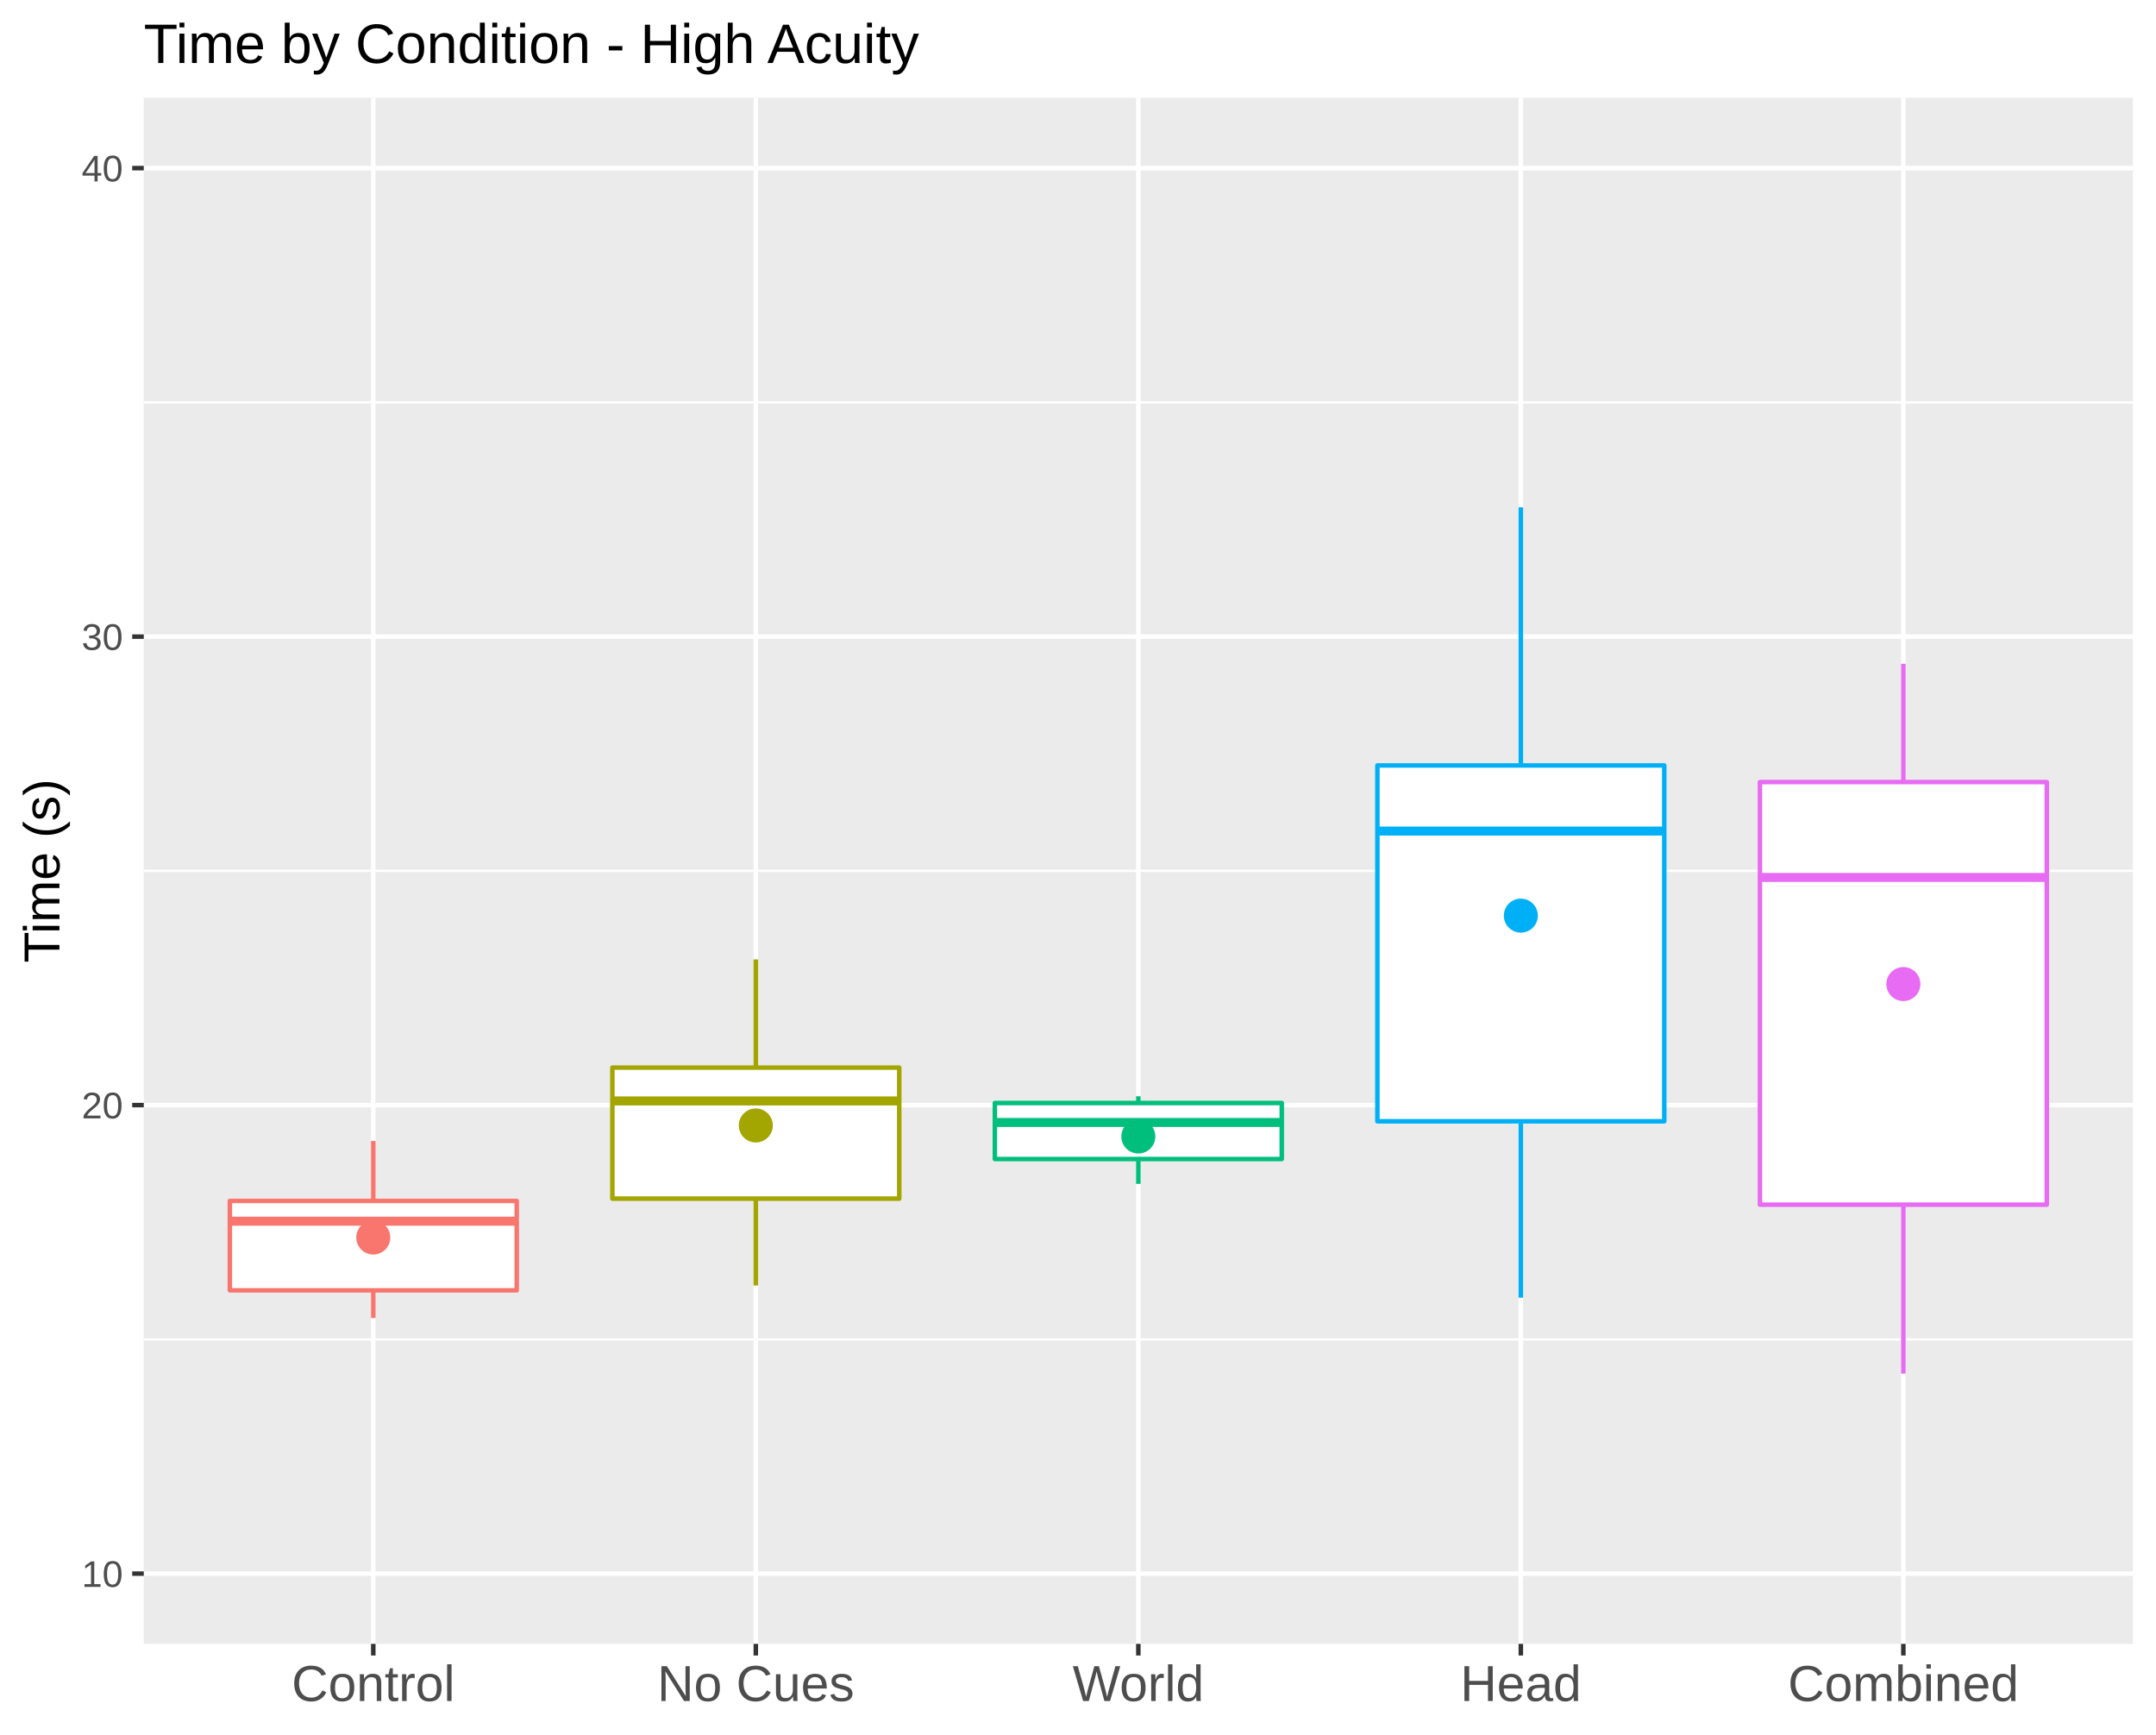
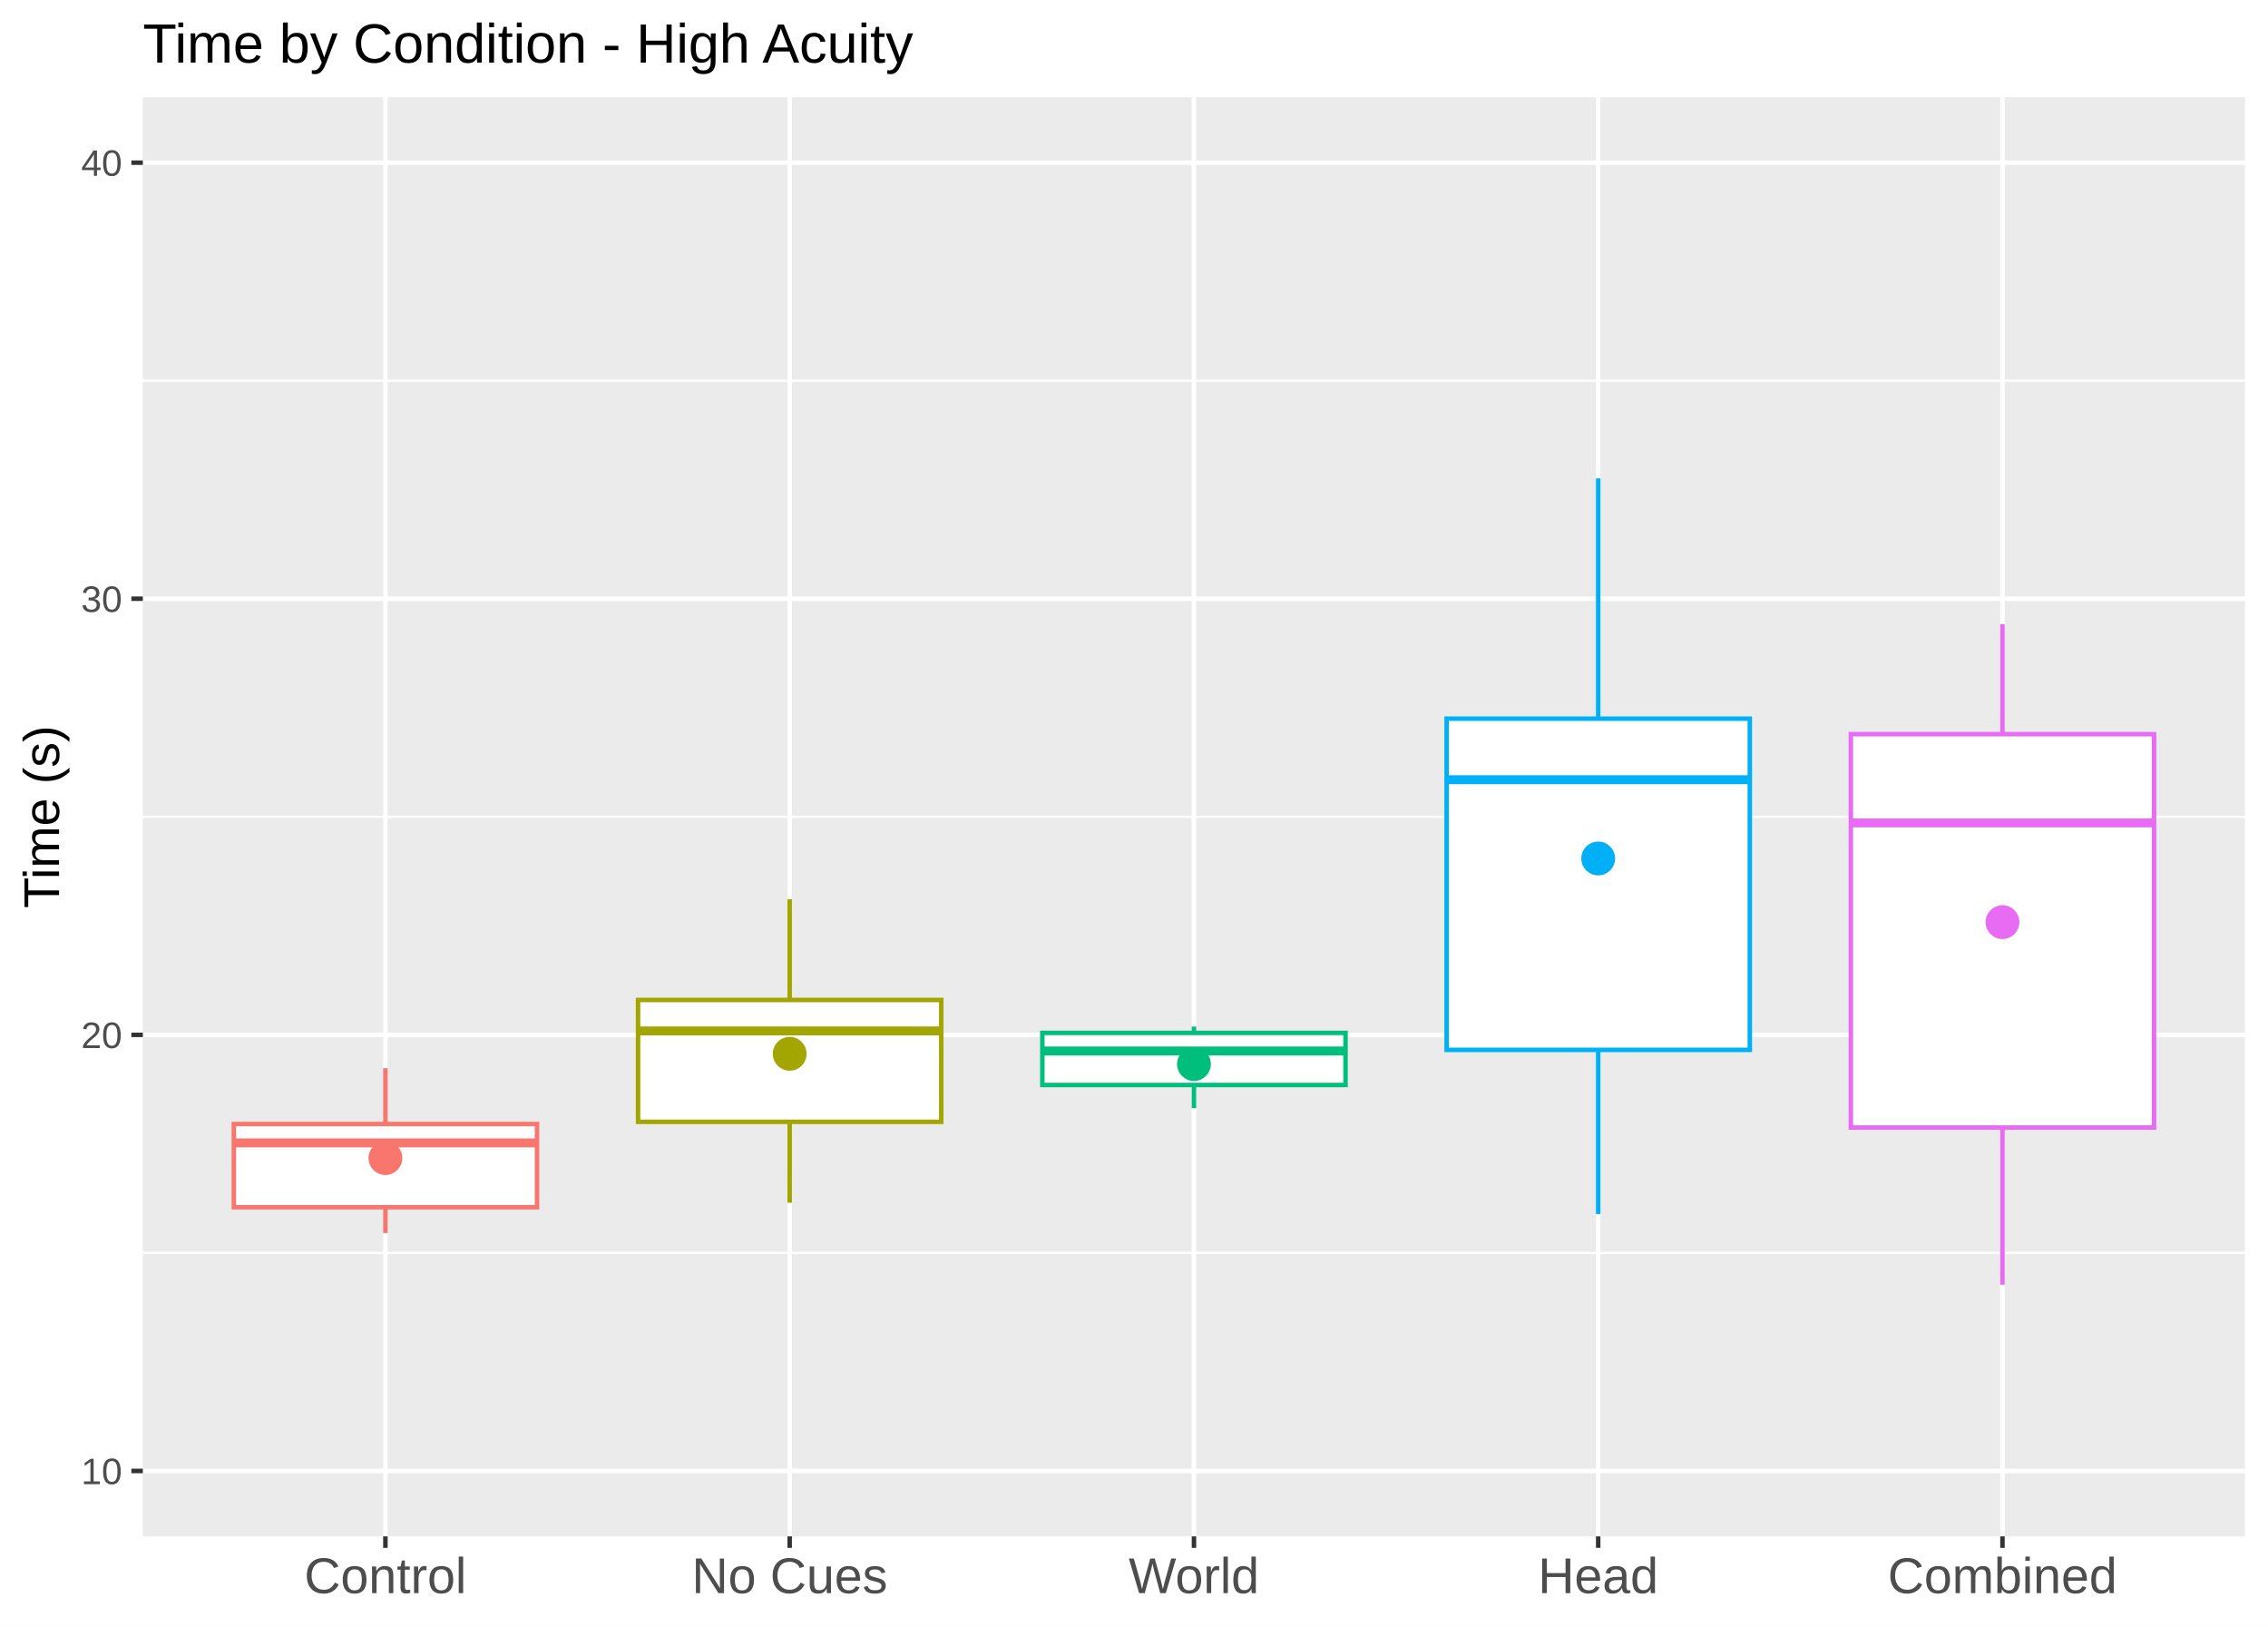
- <svg xmlns="http://www.w3.org/2000/svg" class="svglite" width="510.75pt" height="411.00pt" viewBox="0 0 510.75 411.00">
+ <svg xmlns="http://www.w3.org/2000/svg" class="svglite" width="540.75pt" height="387.75pt" viewBox="0 0 540.75 387.75">
  <defs>
    <style type="text/css">
    .svglite line, .svglite polyline, .svglite polygon, .svglite path, .svglite rect, .svglite circle {
      fill: none;
      stroke: #000000;
      stroke-linecap: round;
      stroke-linejoin: round;
      stroke-miterlimit: 10.00;
    }
    .svglite text {
      white-space: pre;
    }
  </style>
  </defs>
  <rect width="100%" height="100%" style="stroke: none; fill: #FFFFFF;" />
  <defs>
-     <clipPath id="cpMC4wMHw1MTAuNzV8MC4wMHw0MTEuMDA=">
-       <rect x="0.00" y="0.00" width="510.75" height="411.00" />
+     <clipPath id="cpMC4wMHw1NDAuNzV8MC4wMHwzODcuNzU=">
+       <rect x="0.00" y="0.00" width="540.75" height="387.75" />
    </clipPath>
  </defs>
-   <g clip-path="url(#cpMC4wMHw1MTAuNzV8MC4wMHw0MTEuMDA=)">
-     <rect x="0.00" y="0.00" width="510.75" height="411.00" style="stroke-width: 1.07; stroke: #FFFFFF; fill: #FFFFFF;" />
+   <g clip-path="url(#cpMC4wMHw1NDAuNzV8MC4wMHwzODcuNzU=)">
+     <rect x="0" y="0.00" width="540.75" height="387.75" style="stroke-width: 1.07; stroke: #FFFFFF; fill: #FFFFFF;" />
  </g>
  <defs>
-     <clipPath id="cpMzQuMDZ8NTA1LjI3fDIzLjE4fDM4OS40Nw==">
-       <rect x="34.06" y="23.18" width="471.21" height="366.29" />
+     <clipPath id="cpMzQuMDZ8NTM1LjI3fDIzLjE4fDM2Ni4yMg==">
+       <rect x="34.06" y="23.18" width="501.21" height="343.04" />
    </clipPath>
  </defs>
-   <g clip-path="url(#cpMzQuMDZ8NTA1LjI3fDIzLjE4fDM4OS40Nw==)">
-     <rect x="34.06" y="23.18" width="471.21" height="366.29" style="stroke-width: 1.07; stroke: none; fill: #EBEBEB;" />
-     <polyline points="34.06,317.32 505.27,317.32 " style="stroke-width: 0.53; stroke: #FFFFFF; stroke-linecap: butt;" />
-     <polyline points="34.06,206.32 505.27,206.32 " style="stroke-width: 0.53; stroke: #FFFFFF; stroke-linecap: butt;" />
-     <polyline points="34.06,95.33 505.27,95.33 " style="stroke-width: 0.53; stroke: #FFFFFF; stroke-linecap: butt;" />
-     <polyline points="34.06,372.82 505.27,372.82 " style="stroke-width: 1.07; stroke: #FFFFFF; stroke-linecap: butt;" />
-     <polyline points="34.06,261.82 505.27,261.82 " style="stroke-width: 1.07; stroke: #FFFFFF; stroke-linecap: butt;" />
-     <polyline points="34.06,150.83 505.27,150.83 " style="stroke-width: 1.07; stroke: #FFFFFF; stroke-linecap: butt;" />
-     <polyline points="34.06,39.83 505.27,39.83 " style="stroke-width: 1.07; stroke: #FFFFFF; stroke-linecap: butt;" />
-     <polyline points="88.43,389.47 88.43,23.18 " style="stroke-width: 1.07; stroke: #FFFFFF; stroke-linecap: butt;" />
-     <polyline points="179.05,389.47 179.05,23.18 " style="stroke-width: 1.07; stroke: #FFFFFF; stroke-linecap: butt;" />
-     <polyline points="269.67,389.47 269.67,23.18 " style="stroke-width: 1.07; stroke: #FFFFFF; stroke-linecap: butt;" />
-     <polyline points="360.28,389.47 360.28,23.18 " style="stroke-width: 1.07; stroke: #FFFFFF; stroke-linecap: butt;" />
-     <polyline points="450.90,389.47 450.90,23.18 " style="stroke-width: 1.07; stroke: #FFFFFF; stroke-linecap: butt;" />
-     <line x1="88.43" y1="284.52" x2="88.43" y2="270.32" style="stroke-width: 1.07; stroke: #F8766D; stroke-linecap: butt;" />
-     <line x1="88.43" y1="305.70" x2="88.43" y2="312.27" style="stroke-width: 1.07; stroke: #F8766D; stroke-linecap: butt;" />
-     <polygon points="54.45,284.52 54.45,305.70 122.41,305.70 122.41,284.52 54.45,284.52 " style="stroke-width: 1.07; stroke: #F8766D; fill: #FFFFFF;" />
-     <line x1="54.45" y1="289.32" x2="122.41" y2="289.32" style="stroke-width: 2.13; stroke: #F8766D; stroke-linecap: butt;" />
-     <line x1="179.05" y1="252.94" x2="179.05" y2="227.30" style="stroke-width: 1.07; stroke: #A3A500; stroke-linecap: butt;" />
-     <line x1="179.05" y1="283.97" x2="179.05" y2="304.56" style="stroke-width: 1.07; stroke: #A3A500; stroke-linecap: butt;" />
-     <polygon points="145.07,252.94 145.07,283.97 213.03,283.97 213.03,252.94 145.07,252.94 " style="stroke-width: 1.07; stroke: #A3A500; fill: #FFFFFF;" />
-     <line x1="145.07" y1="260.83" x2="213.03" y2="260.83" style="stroke-width: 2.13; stroke: #A3A500; stroke-linecap: butt;" />
-     <line x1="269.67" y1="261.32" x2="269.67" y2="259.72" style="stroke-width: 1.07; stroke: #00BF7D; stroke-linecap: butt;" />
-     <line x1="269.67" y1="274.59" x2="269.67" y2="280.47" style="stroke-width: 1.07; stroke: #00BF7D; stroke-linecap: butt;" />
-     <polygon points="235.68,261.32 235.68,274.59 303.65,274.59 303.65,261.32 235.68,261.32 " style="stroke-width: 1.07; stroke: #00BF7D; fill: #FFFFFF;" />
-     <line x1="235.68" y1="265.93" x2="303.65" y2="265.93" style="stroke-width: 2.13; stroke: #00BF7D; stroke-linecap: butt;" />
-     <line x1="360.28" y1="181.35" x2="360.28" y2="120.19" style="stroke-width: 1.07; stroke: #00B0F6; stroke-linecap: butt;" />
-     <line x1="360.28" y1="265.65" x2="360.28" y2="307.44" style="stroke-width: 1.07; stroke: #00B0F6; stroke-linecap: butt;" />
-     <polygon points="326.30,181.35 326.30,265.65 394.26,265.65 394.26,181.35 326.30,181.35 " style="stroke-width: 1.07; stroke: #00B0F6; fill: #FFFFFF;" />
-     <line x1="326.30" y1="196.89" x2="394.26" y2="196.89" style="stroke-width: 2.13; stroke: #00B0F6; stroke-linecap: butt;" />
-     <line x1="450.90" y1="185.29" x2="450.90" y2="157.26" style="stroke-width: 1.07; stroke: #E76BF3; stroke-linecap: butt;" />
-     <line x1="450.90" y1="285.41" x2="450.90" y2="325.43" style="stroke-width: 1.07; stroke: #E76BF3; stroke-linecap: butt;" />
-     <polygon points="416.92,185.29 416.92,285.41 484.88,285.41 484.88,185.29 416.92,185.29 " style="stroke-width: 1.07; stroke: #E76BF3; fill: #FFFFFF;" />
-     <line x1="416.92" y1="207.88" x2="484.88" y2="207.88" style="stroke-width: 2.13; stroke: #E76BF3; stroke-linecap: butt;" />
-     <circle cx="88.43" cy="293.19" r="3.32" style="stroke-width: 1.42; stroke: #F8766D; fill: #F8766D;" />
-     <circle cx="179.05" cy="266.64" r="3.32" style="stroke-width: 1.42; stroke: #A3A500; fill: #A3A500;" />
-     <circle cx="269.67" cy="269.26" r="3.32" style="stroke-width: 1.42; stroke: #00BF7D; fill: #00BF7D;" />
-     <circle cx="360.28" cy="216.93" r="3.32" style="stroke-width: 1.42; stroke: #00B0F6; fill: #00B0F6;" />
-     <circle cx="450.90" cy="233.14" r="3.32" style="stroke-width: 1.42; stroke: #E76BF3; fill: #E76BF3;" />
+   <g clip-path="url(#cpMzQuMDZ8NTM1LjI3fDIzLjE4fDM2Ni4yMg==)">
+     <rect x="34.06" y="23.18" width="501.21" height="343.04" style="stroke-width: 1.07; stroke: none; fill: #EBEBEB;" />
+     <polyline points="34.06,298.65 535.27,298.65 " style="stroke-width: 0.53; stroke: #FFFFFF; stroke-linecap: butt;" />
+     <polyline points="34.06,194.70 535.27,194.70 " style="stroke-width: 0.53; stroke: #FFFFFF; stroke-linecap: butt;" />
+     <polyline points="34.06,90.75 535.27,90.75 " style="stroke-width: 0.53; stroke: #FFFFFF; stroke-linecap: butt;" />
+     <polyline points="34.06,350.63 535.27,350.63 " style="stroke-width: 1.07; stroke: #FFFFFF; stroke-linecap: butt;" />
+     <polyline points="34.06,246.68 535.27,246.68 " style="stroke-width: 1.07; stroke: #FFFFFF; stroke-linecap: butt;" />
+     <polyline points="34.06,142.72 535.27,142.72 " style="stroke-width: 1.07; stroke: #FFFFFF; stroke-linecap: butt;" />
+     <polyline points="34.06,38.77 535.27,38.77 " style="stroke-width: 1.07; stroke: #FFFFFF; stroke-linecap: butt;" />
+     <polyline points="91.89,366.22 91.89,23.18 " style="stroke-width: 1.07; stroke: #FFFFFF; stroke-linecap: butt;" />
+     <polyline points="188.28,366.22 188.28,23.18 " style="stroke-width: 1.07; stroke: #FFFFFF; stroke-linecap: butt;" />
+     <polyline points="284.67,366.22 284.67,23.18 " style="stroke-width: 1.07; stroke: #FFFFFF; stroke-linecap: butt;" />
+     <polyline points="381.05,366.22 381.05,23.18 " style="stroke-width: 1.07; stroke: #FFFFFF; stroke-linecap: butt;" />
+     <polyline points="477.44,366.22 477.44,23.18 " style="stroke-width: 1.07; stroke: #FFFFFF; stroke-linecap: butt;" />
+     <line x1="91.89" y1="267.93" x2="91.89" y2="254.63" style="stroke-width: 1.07; stroke: #F8766D; stroke-linecap: butt;" />
+     <line x1="91.89" y1="287.76" x2="91.89" y2="293.92" style="stroke-width: 1.07; stroke: #F8766D; stroke-linecap: butt;" />
+     <polygon points="55.75,267.93 55.75,287.76 128.04,287.76 128.04,267.93 55.75,267.93 " style="stroke-width: 1.07; stroke: #F8766D; stroke-linecap: butt; stroke-linejoin: miter; fill: #FFFFFF;" />
+     <line x1="55.75" y1="272.43" x2="128.04" y2="272.43" style="stroke-width: 2.13; stroke: #F8766D; stroke-linecap: butt; stroke-linejoin: miter;" />
+     <line x1="188.28" y1="238.36" x2="188.28" y2="214.35" style="stroke-width: 1.07; stroke: #A3A500; stroke-linecap: butt;" />
+     <line x1="188.28" y1="267.41" x2="188.28" y2="286.70" style="stroke-width: 1.07; stroke: #A3A500; stroke-linecap: butt;" />
+     <polygon points="152.13,238.36 152.13,267.41 224.42,267.41 224.42,238.36 152.13,238.36 " style="stroke-width: 1.07; stroke: #A3A500; stroke-linecap: butt; stroke-linejoin: miter; fill: #FFFFFF;" />
+     <line x1="152.13" y1="245.74" x2="224.42" y2="245.74" style="stroke-width: 2.13; stroke: #A3A500; stroke-linecap: butt; stroke-linejoin: miter;" />
+     <line x1="284.67" y1="246.21" x2="284.67" y2="244.70" style="stroke-width: 1.07; stroke: #00BF7D; stroke-linecap: butt;" />
+     <line x1="284.67" y1="258.63" x2="284.67" y2="264.14" style="stroke-width: 1.07; stroke: #00BF7D; stroke-linecap: butt;" />
+     <polygon points="248.52,246.21 248.52,258.63 320.81,258.63 320.81,246.21 248.52,246.21 " style="stroke-width: 1.07; stroke: #00BF7D; stroke-linecap: butt; stroke-linejoin: miter; fill: #FFFFFF;" />
+     <line x1="248.52" y1="250.52" x2="320.81" y2="250.52" style="stroke-width: 2.13; stroke: #00BF7D; stroke-linecap: butt; stroke-linejoin: miter;" />
+     <line x1="381.05" y1="171.31" x2="381.05" y2="114.03" style="stroke-width: 1.07; stroke: #00B0F6; stroke-linecap: butt;" />
+     <line x1="381.05" y1="250.26" x2="381.05" y2="289.40" style="stroke-width: 1.07; stroke: #00B0F6; stroke-linecap: butt;" />
+     <polygon points="344.91,171.31 344.91,250.26 417.20,250.26 417.20,171.31 344.91,171.31 " style="stroke-width: 1.07; stroke: #00B0F6; stroke-linecap: butt; stroke-linejoin: miter; fill: #FFFFFF;" />
+     <line x1="344.91" y1="185.86" x2="417.20" y2="185.86" style="stroke-width: 2.13; stroke: #00B0F6; stroke-linecap: butt; stroke-linejoin: miter;" />
+     <line x1="477.44" y1="175.00" x2="477.44" y2="148.75" style="stroke-width: 1.07; stroke: #E76BF3; stroke-linecap: butt;" />
+     <line x1="477.44" y1="268.77" x2="477.44" y2="306.24" style="stroke-width: 1.07; stroke: #E76BF3; stroke-linecap: butt;" />
+     <polygon points="441.29,175.00 441.29,268.77 513.58,268.77 513.58,175.00 441.29,175.00 " style="stroke-width: 1.07; stroke: #E76BF3; stroke-linecap: butt; stroke-linejoin: miter; fill: #FFFFFF;" />
+     <line x1="441.29" y1="196.15" x2="513.58" y2="196.15" style="stroke-width: 2.13; stroke: #E76BF3; stroke-linecap: butt; stroke-linejoin: miter;" />
+     <circle cx="91.89" cy="276.05" r="3.32" style="stroke-width: 1.42; stroke: #F8766D; fill: #F8766D;" />
+     <circle cx="188.28" cy="251.19" r="3.32" style="stroke-width: 1.42; stroke: #A3A500; fill: #A3A500;" />
+     <circle cx="284.67" cy="253.64" r="3.32" style="stroke-width: 1.42; stroke: #00BF7D; fill: #00BF7D;" />
+     <circle cx="381.05" cy="204.63" r="3.32" style="stroke-width: 1.42; stroke: #00B0F6; fill: #00B0F6;" />
+     <circle cx="477.44" cy="219.81" r="3.32" style="stroke-width: 1.42; stroke: #E76BF3; fill: #E76BF3;" />
  </g>
-   <g clip-path="url(#cpMC4wMHw1MTAuNzV8MC4wMHw0MTEuMDA=)">
-     <text x="29.13" y="375.97" text-anchor="end" style="font-size: 8.80px;fill: #4D4D4D; font-family: &quot;Arial&quot;;" textLength="9.79px" lengthAdjust="spacingAndGlyphs">10</text>
-     <text x="29.13" y="264.97" text-anchor="end" style="font-size: 8.80px;fill: #4D4D4D; font-family: &quot;Arial&quot;;" textLength="9.79px" lengthAdjust="spacingAndGlyphs">20</text>
-     <text x="29.13" y="153.98" text-anchor="end" style="font-size: 8.80px;fill: #4D4D4D; font-family: &quot;Arial&quot;;" textLength="9.79px" lengthAdjust="spacingAndGlyphs">30</text>
-     <text x="29.13" y="42.98" text-anchor="end" style="font-size: 8.80px;fill: #4D4D4D; font-family: &quot;Arial&quot;;" textLength="9.79px" lengthAdjust="spacingAndGlyphs">40</text>
-     <polyline points="31.32,372.82 34.06,372.82 " style="stroke-width: 1.07; stroke: #333333; stroke-linecap: butt;" />
-     <polyline points="31.32,261.82 34.06,261.82 " style="stroke-width: 1.07; stroke: #333333; stroke-linecap: butt;" />
-     <polyline points="31.32,150.83 34.06,150.83 " style="stroke-width: 1.07; stroke: #333333; stroke-linecap: butt;" />
-     <polyline points="31.32,39.83 34.06,39.83 " style="stroke-width: 1.07; stroke: #333333; stroke-linecap: butt;" />
-     <polyline points="88.43,392.21 88.43,389.47 " style="stroke-width: 1.07; stroke: #333333; stroke-linecap: butt;" />
-     <polyline points="179.05,392.21 179.05,389.47 " style="stroke-width: 1.07; stroke: #333333; stroke-linecap: butt;" />
-     <polyline points="269.67,392.21 269.67,389.47 " style="stroke-width: 1.07; stroke: #333333; stroke-linecap: butt;" />
-     <polyline points="360.28,392.21 360.28,389.47 " style="stroke-width: 1.07; stroke: #333333; stroke-linecap: butt;" />
-     <polyline points="450.90,392.21 450.90,389.47 " style="stroke-width: 1.07; stroke: #333333; stroke-linecap: butt;" />
-     <text x="88.43" y="403.00" text-anchor="middle" style="font-size: 12.00px;fill: #4D4D4D; font-family: &quot;Arial&quot;;" textLength="38.69px" lengthAdjust="spacingAndGlyphs">Control</text>
-     <text x="179.05" y="403.00" text-anchor="middle" style="font-size: 12.00px;fill: #4D4D4D; font-family: &quot;Arial&quot;;" textLength="46.70px" lengthAdjust="spacingAndGlyphs">No Cues</text>
-     <text x="269.67" y="403.00" text-anchor="middle" style="font-size: 12.00px;fill: #4D4D4D; font-family: &quot;Arial&quot;;" textLength="31.12px" lengthAdjust="spacingAndGlyphs">World</text>
-     <text x="360.28" y="403.00" text-anchor="middle" style="font-size: 12.00px;fill: #4D4D4D; font-family: &quot;Arial&quot;;" textLength="28.69px" lengthAdjust="spacingAndGlyphs">Head</text>
-     <text x="450.90" y="403.00" text-anchor="middle" style="font-size: 12.00px;fill: #4D4D4D; font-family: &quot;Arial&quot;;" textLength="54.71px" lengthAdjust="spacingAndGlyphs">Combined</text>
-     <text transform="translate(14.08,206.32) rotate(-90)" text-anchor="middle" style="font-size: 12.00px; font-family: &quot;Arial&quot;;" textLength="43.55px" lengthAdjust="spacingAndGlyphs">Time (s)</text>
+   <g clip-path="url(#cpMC4wMHw1NDAuNzV8MC4wMHwzODcuNzU=)">
+     <text x="29.13" y="353.78" text-anchor="end" style="font-size: 8.80px;fill: #4D4D4D; font-family: &quot;Arial&quot;;" textLength="9.79px" lengthAdjust="spacingAndGlyphs">10</text>
+     <text x="29.13" y="249.83" text-anchor="end" style="font-size: 8.80px;fill: #4D4D4D; font-family: &quot;Arial&quot;;" textLength="9.79px" lengthAdjust="spacingAndGlyphs">20</text>
+     <text x="29.13" y="145.87" text-anchor="end" style="font-size: 8.80px;fill: #4D4D4D; font-family: &quot;Arial&quot;;" textLength="9.79px" lengthAdjust="spacingAndGlyphs">30</text>
+     <text x="29.13" y="41.92" text-anchor="end" style="font-size: 8.80px;fill: #4D4D4D; font-family: &quot;Arial&quot;;" textLength="9.79px" lengthAdjust="spacingAndGlyphs">40</text>
+     <polyline points="31.32,350.63 34.06,350.63 " style="stroke-width: 1.07; stroke: #333333; stroke-linecap: butt;" />
+     <polyline points="31.32,246.68 34.06,246.68 " style="stroke-width: 1.07; stroke: #333333; stroke-linecap: butt;" />
+     <polyline points="31.32,142.72 34.06,142.72 " style="stroke-width: 1.07; stroke: #333333; stroke-linecap: butt;" />
+     <polyline points="31.32,38.77 34.06,38.77 " style="stroke-width: 1.07; stroke: #333333; stroke-linecap: butt;" />
+     <polyline points="91.89,368.96 91.89,366.22 " style="stroke-width: 1.07; stroke: #333333; stroke-linecap: butt;" />
+     <polyline points="188.28,368.96 188.28,366.22 " style="stroke-width: 1.07; stroke: #333333; stroke-linecap: butt;" />
+     <polyline points="284.67,368.96 284.67,366.22 " style="stroke-width: 1.07; stroke: #333333; stroke-linecap: butt;" />
+     <polyline points="381.05,368.96 381.05,366.22 " style="stroke-width: 1.07; stroke: #333333; stroke-linecap: butt;" />
+     <polyline points="477.44,368.96 477.44,366.22 " style="stroke-width: 1.07; stroke: #333333; stroke-linecap: butt;" />
+     <text x="91.89" y="379.75" text-anchor="middle" style="font-size: 12.00px;fill: #4D4D4D; font-family: &quot;Arial&quot;;" textLength="38.69px" lengthAdjust="spacingAndGlyphs">Control</text>
+     <text x="188.28" y="379.75" text-anchor="middle" style="font-size: 12.00px;fill: #4D4D4D; font-family: &quot;Arial&quot;;" textLength="46.70px" lengthAdjust="spacingAndGlyphs">No Cues</text>
+     <text x="284.67" y="379.75" text-anchor="middle" style="font-size: 12.00px;fill: #4D4D4D; font-family: &quot;Arial&quot;;" textLength="31.12px" lengthAdjust="spacingAndGlyphs">World</text>
+     <text x="381.05" y="379.75" text-anchor="middle" style="font-size: 12.00px;fill: #4D4D4D; font-family: &quot;Arial&quot;;" textLength="28.69px" lengthAdjust="spacingAndGlyphs">Head</text>
+     <text x="477.44" y="379.75" text-anchor="middle" style="font-size: 12.00px;fill: #4D4D4D; font-family: &quot;Arial&quot;;" textLength="54.71px" lengthAdjust="spacingAndGlyphs">Combined</text>
+     <text transform="translate(14.08,194.70) rotate(-90)" text-anchor="middle" style="font-size: 12.00px; font-family: &quot;Arial&quot;;" textLength="43.55px" lengthAdjust="spacingAndGlyphs">Time (s)</text>
    <text x="34.06" y="14.93" style="font-size: 13.20px; font-family: &quot;Arial&quot;;" textLength="183.53px" lengthAdjust="spacingAndGlyphs">Time by Condition - High Acuity</text>
  </g>
</svg>
